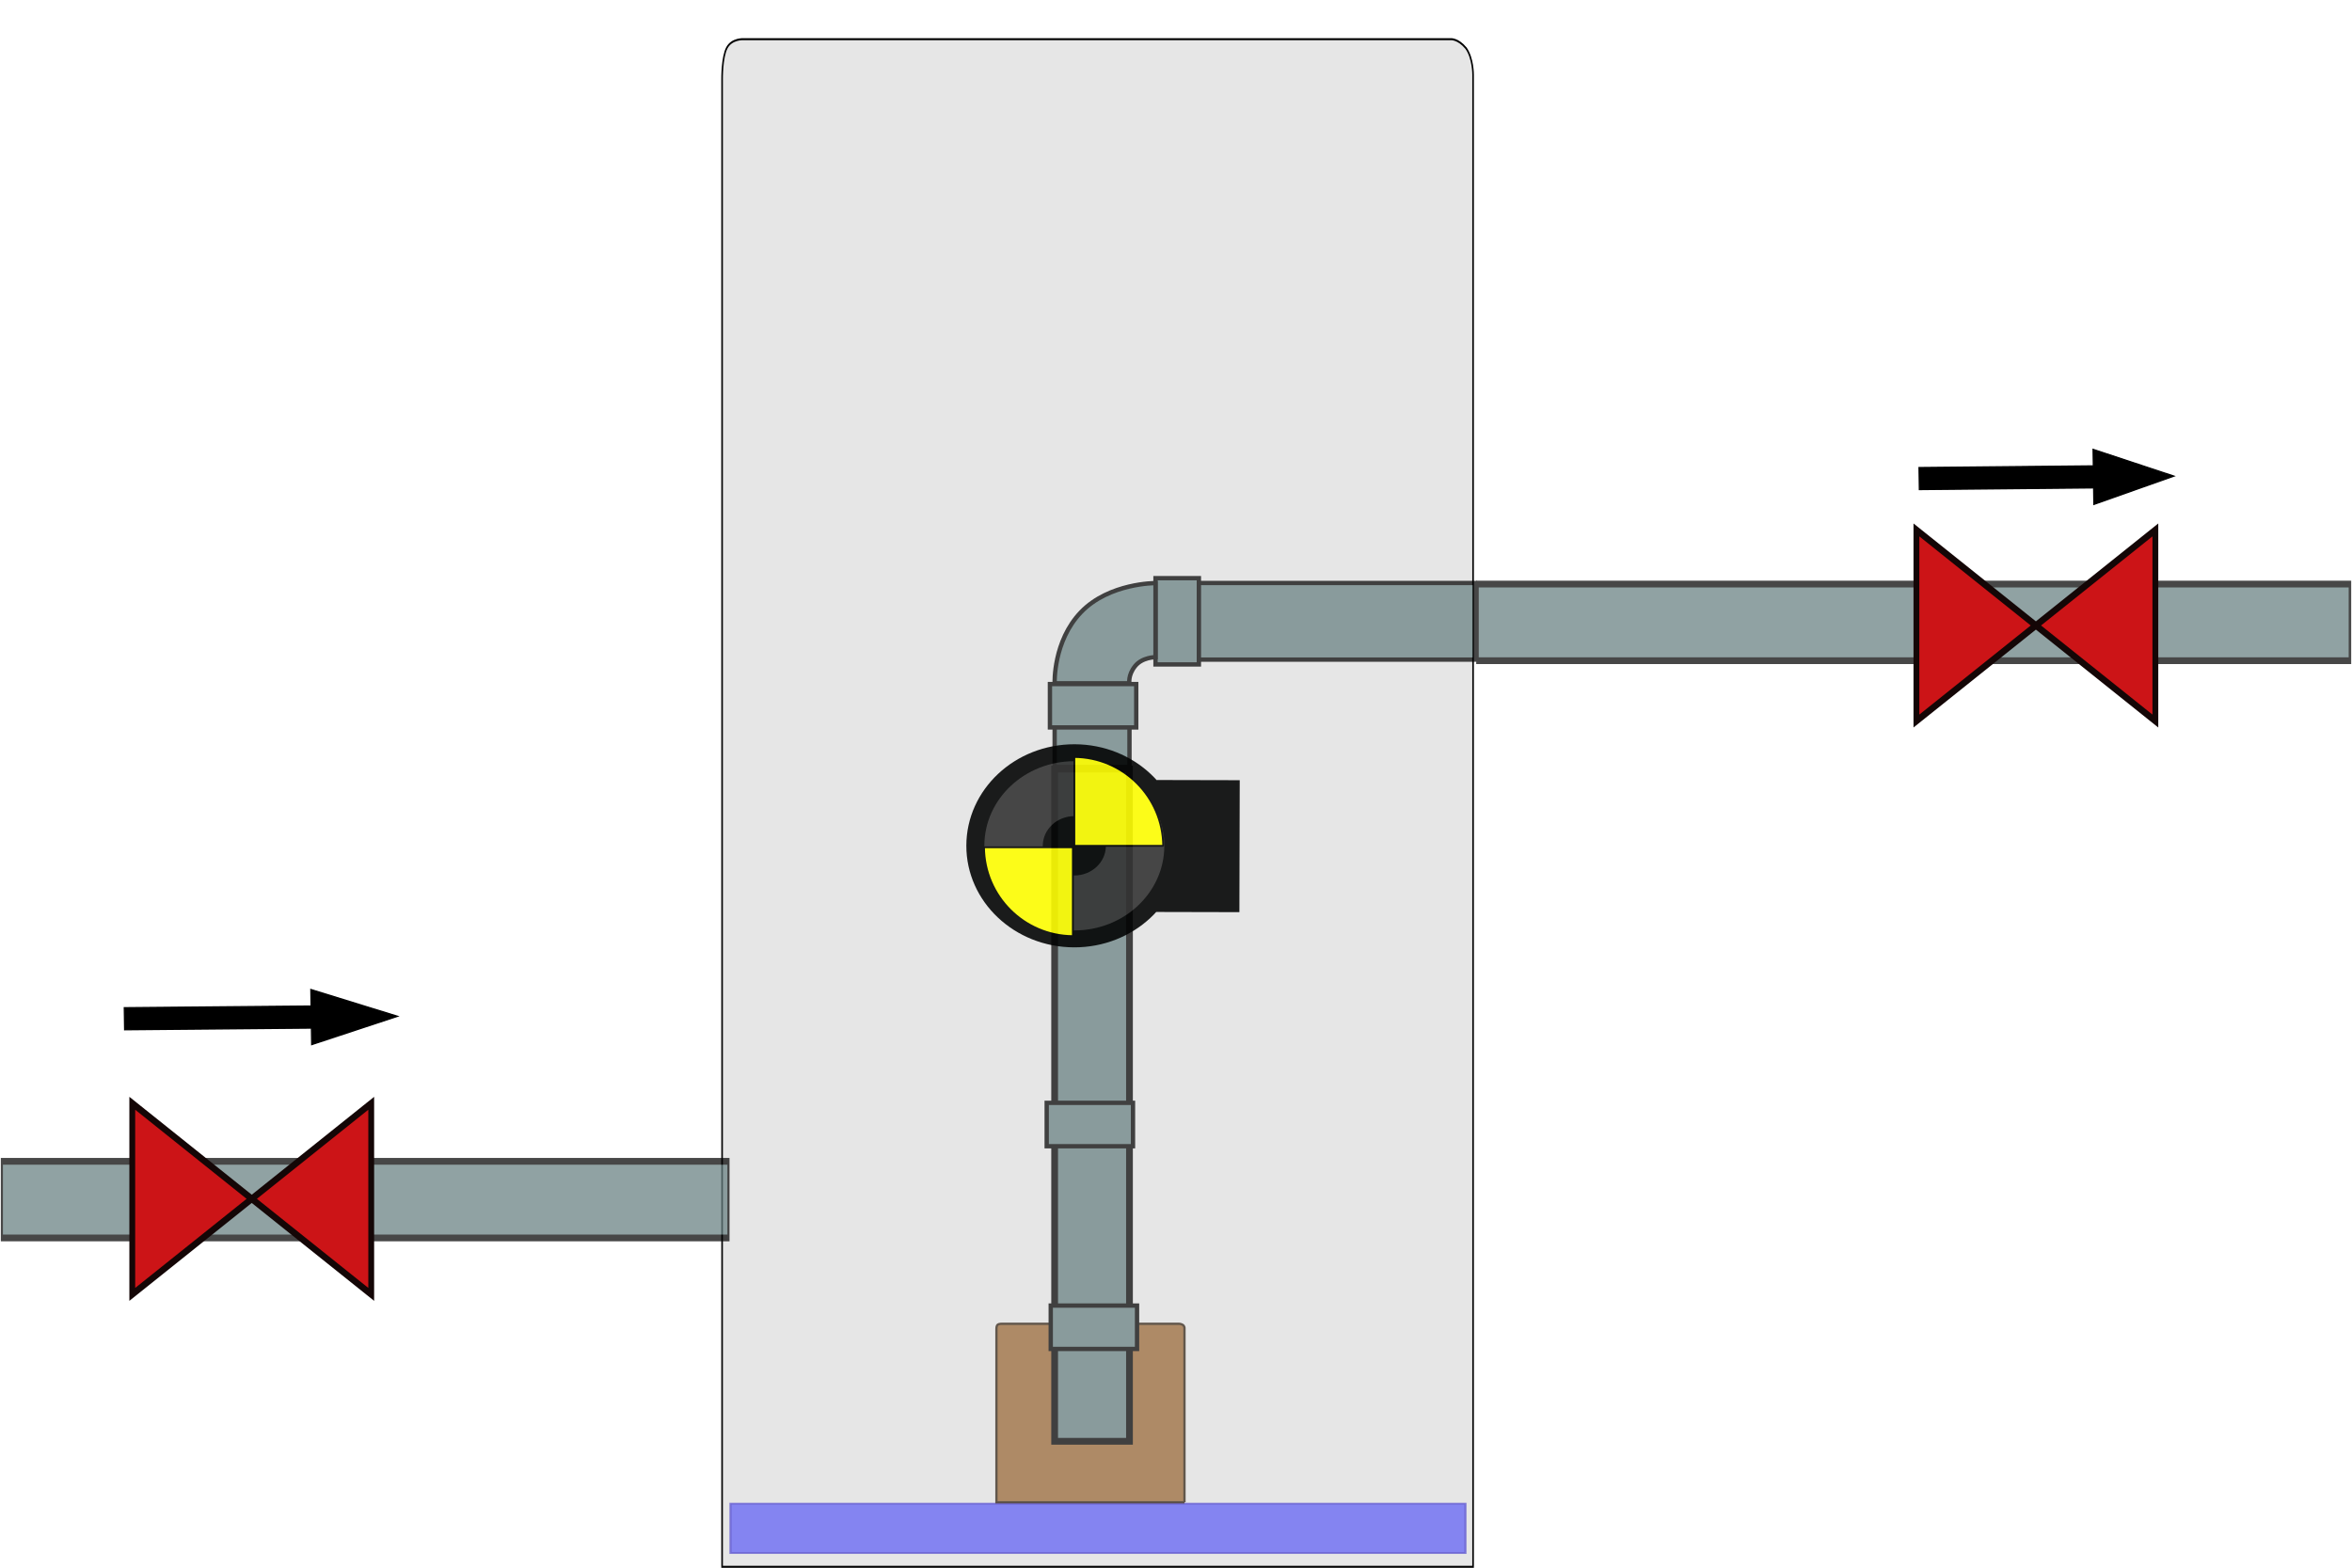
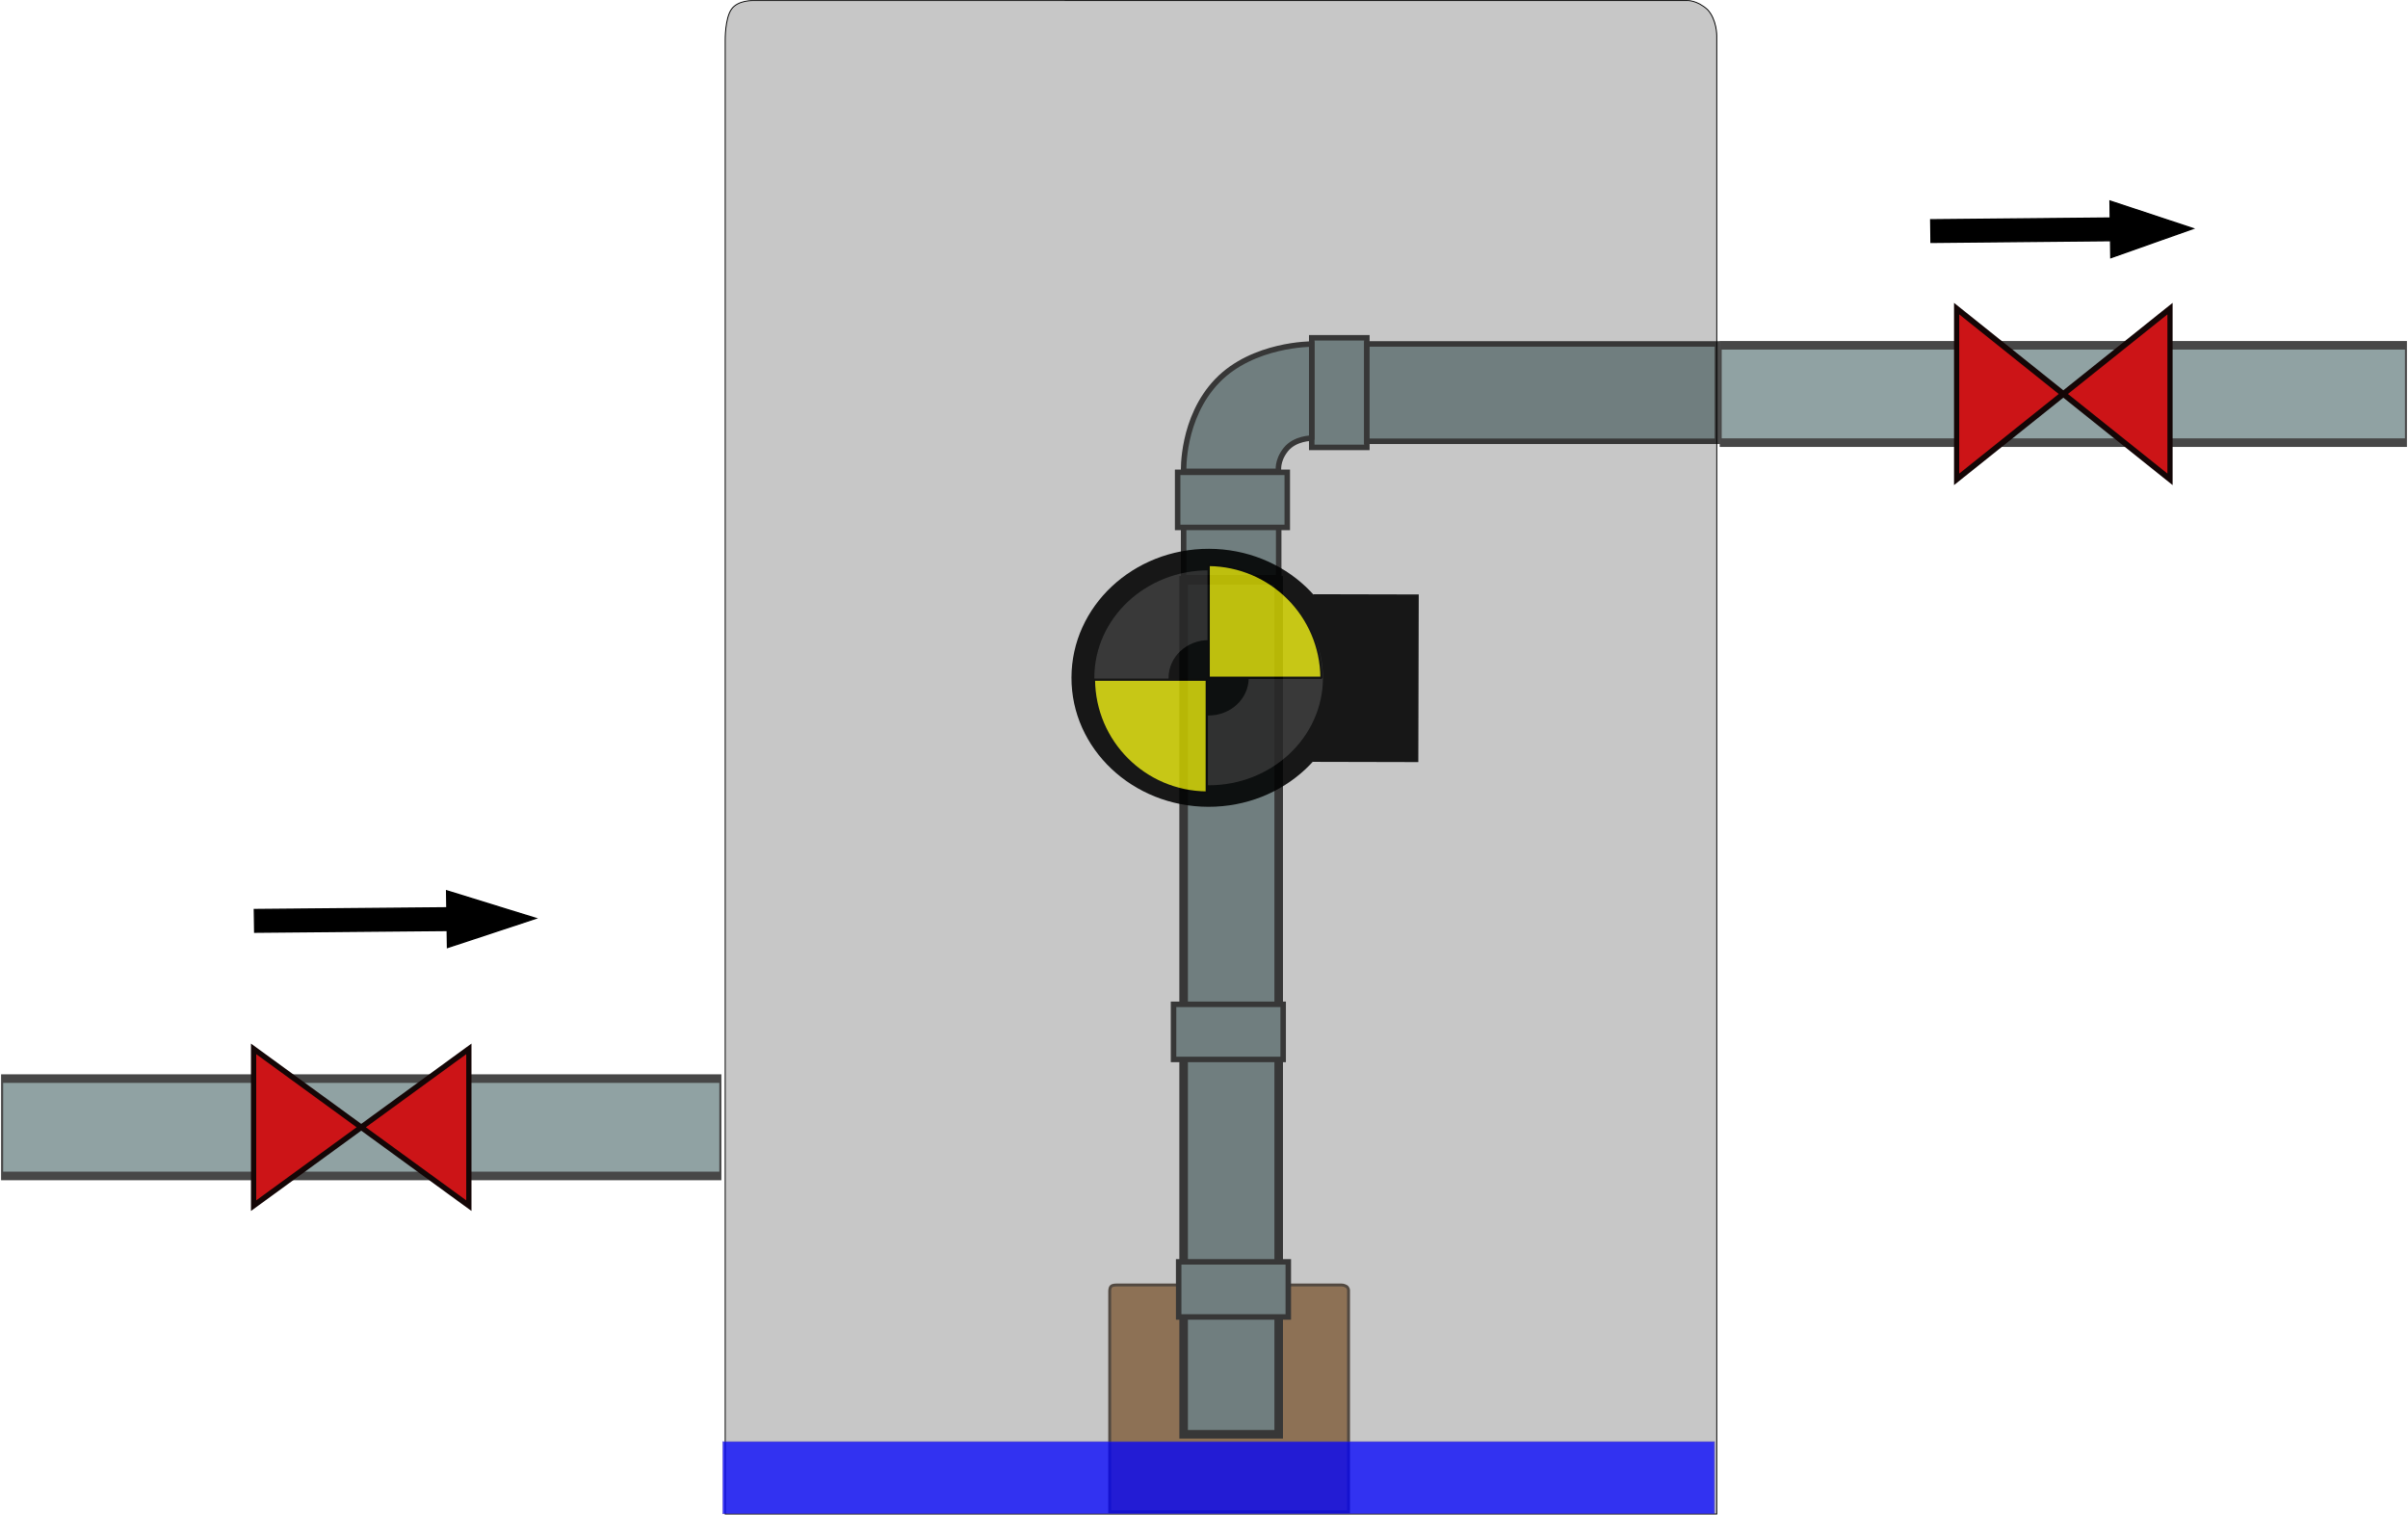
- <svg xmlns="http://www.w3.org/2000/svg" version="1.1" x="0px" y="0px" width="408.607" height="272.422" viewBox="0 0 408.607 272.422" enable-background="new 0 0 3408 1920" xml:space="preserve" id="svg3">
+ <svg xmlns="http://www.w3.org/2000/svg" version="1.1" x="0px" y="0px" width="259.681" height="163.353" viewBox="0 0 259.681 163.353" enable-background="new 0 0 3408 1920" xml:space="preserve" id="svg3">
  <defs id="defs3105">
    <marker orient="auto" refY="0" refX="0" id="Arrow1Lstart" style="overflow:visible">
      <path id="path3832" d="M 0,0 5,-5 -12.5,0 5,5 0,0 z" style="fill-rule:evenodd;stroke:#000000;stroke-width:1pt" transform="matrix(0.8,0,0,0.8,10,0)" />
    </marker>
    <marker orient="auto" refY="0" refX="0" id="Arrow2Lend" style="overflow:visible">
      <path id="path3853" style="fill-rule:evenodd;stroke-width:0.625;stroke-linejoin:round" d="M 8.719,4.034 -2.207,0.016 8.719,-4.002 c -1.745,2.372 -1.735,5.617 -6e-7,8.035 z" transform="matrix(-1.1,0,0,-1.1,-1.1,0)" />
    </marker>
    <marker orient="auto" refY="0" refX="0" id="Arrow2Lstart" style="overflow:visible">
      <path id="path3850" style="fill-rule:evenodd;stroke-width:0.625;stroke-linejoin:round" d="M 8.719,4.034 -2.207,0.016 8.719,-4.002 c -1.745,2.372 -1.735,5.617 -6e-7,8.035 z" transform="matrix(1.1,0,0,1.1,1.1,0)" />
    </marker>
  </defs>
-   <g id="stanica" transform="matrix(0.4724064,0,0,0.4724064,-835.8839,-647.0306)">
+   <g id="stanica" transform="matrix(0.4724064,0,0,0.4724064,-853.3599,-734.4484)">
    <g id="g3278">
      <g id="g3028" transform="matrix(0.5534891,0,0,0.5534891,797.8556,865.592)">
-         <g id="g3054" transform="matrix(1.735602,0,0,1.461645,139.3823,-1089.503)">
-           <g transform="translate(-1126.186,165.4086)" id="g3026">
-             <g transform="matrix(0.6102915,0,0,0.9120391,887.3613,359.6445)" id="nadrz" style="fill:#e6e6e6;stroke:#000000;stroke-width:1.001;stroke-miterlimit:3.5;stroke-opacity:1;stroke-dasharray:none">
-               <path style="fill:#e6e6e6;stroke:#000000;stroke-width:1.001;stroke-miterlimit:3.5;stroke-opacity:1;stroke-dasharray:none" id="path3051" d="M 2840.957,1705.814 H 2369.885 V 964.215 c 0,0 -0.152,-10.924 2.992,-15.629 3.144,-4.704 10.483,-4.306 10.483,-4.306 l 443.497,-0.008 c 0,0 4.566,-0.391 9.667,4.488 4.512,5.05 4.433,13.181 4.433,13.181 V 1705.814 z" stroke-miterlimit="10" />
-             </g>
-             <rect y="1886.726" x="2336.907" height="22.4" width="281.329" id="hladina" style="opacity:0.66;fill:#0000ff;fill-opacity:0.651;fill-rule:evenodd;stroke:#2c20c8;stroke-width:0.848px;stroke-linecap:butt;stroke-linejoin:miter;stroke-opacity:0.81" />
-           </g>
-         </g>
-         <g id="g3248">
+         <g id="g3248" transform="matrix(0.7884671,0,0,0.7884671,373.8242,363.3575)">
          <g id="g3225">
            <g style="opacity:0.72" id="g3180">
              <path style="fill:#996734;stroke:#2f2011;stroke-width:1.521;stroke-miterlimit:10" id="path3053" d="m 2542.329,1909.028 h -124.931 v -115.513 c 0,0 -0.04,-1.701 0.794,-2.434 0.833,-0.733 2.78,-0.67 2.78,-0.67 l 117.619,0 c 0,0 1.21,-0.06 2.563,0.699 1.197,0.787 1.176,2.053 1.176,2.053 v 115.866 z" stroke-miterlimit="10" />
              <rect x="2523.082" y="1294.907" stroke-miterlimit="10" width="28.829" height="57.339" id="rect3062" style="fill:#657e7f;stroke:#000000;stroke-width:2.875;stroke-miterlimit:10" />
              <rect x="2456.068" y="1393.596" stroke-miterlimit="10" width="49.724" height="26.817" id="rect3070" style="fill:#657e7f;stroke:#000000;stroke-width:2.875;stroke-miterlimit:10" />
-               <g transform="matrix(0.3101452,0,0,1,1211.791,0)" id="g3080">
+               <g transform="matrix(0.2413724,0,0,1,1414.032,0)" id="g3080">
                <rect style="fill:#657e7f;stroke:#000000;stroke-width:4.483;stroke-miterlimit:10" id="rect3074-1" height="50.923" width="1556.551" stroke-miterlimit="10" y="1682.442" x="1756.588" />
              </g>
              <rect x="2456.068" y="1421.777" stroke-miterlimit="10" width="49.724" height="446.73" id="rect3072" style="fill:#657e7f;stroke:#000000;stroke-width:4.483;stroke-miterlimit:10" />
              <rect x="2551.911" y="1298.116" stroke-miterlimit="10" width="183.39" height="50.923" id="rect3074" style="fill:#657e7f;stroke:#000000;stroke-width:2.875;stroke-miterlimit:10" />
              <path stroke-miterlimit="10" d="m 2523.082,1347.419 c 0,0 -8.747,-0.075 -13.554,5.936 -4.81,6.011 -3.795,11.412 -3.795,11.412 h -49.663 c 0,0 -1.095,-27.977 17.596,-47.361 18.694,-19.383 49.417,-19.22 49.417,-19.22 v 49.232 z" id="path3076" style="fill:#657e7f;stroke:#000000;stroke-width:2.875;stroke-miterlimit:10" />
              <rect x="2452.937" y="1365.278" stroke-miterlimit="10" width="57.339" height="28.829" id="rect3078" style="fill:#657e7f;stroke:#000000;stroke-width:2.875;stroke-miterlimit:10" />
              <rect x="2450.787" y="1643.588" stroke-miterlimit="10" width="57.339" height="28.829" id="rect3080" style="fill:#657e7f;stroke:#000000;stroke-width:2.875;stroke-miterlimit:10" />
              <rect x="2453.473" y="1778.307" stroke-miterlimit="10" width="57.339" height="28.829" id="rect3080-1" style="fill:#657e7f;stroke:#000000;stroke-width:2.875;stroke-miterlimit:10" />
-               <g id="g3080-7" transform="matrix(0.3724174,0,0,1,2082.82,-383.6072)">
+               <g id="g3080-7" transform="matrix(0.2302775,0,0,1,2332.501,-383.6072)">
                <rect style="fill:#657e7f;stroke:#000000;stroke-width:4.483;stroke-miterlimit:10" id="rect3074-1-4" height="50.923" width="1556.551" stroke-miterlimit="10" y="1682.442" x="1756.588" />
              </g>
            </g>
            <g style="opacity:0.89" id="g3217" transform="translate(-8.381831,-767.3813)">
              <g id="Layer_4" transform="matrix(0.7135764,0.00162704,-0.00173006,0.6710879,559.1808,1497.009)">
                <rect x="2767.53" y="1035.51" width="77.351" height="130.672" id="rect3083" style="fill:#010202" />
                <circle cx="2691.034" cy="1100.853" r="100.556" id="circle3085" d="m 2791.59,1100.853 c 0,55.536 -45.02,100.556 -100.556,100.556 -55.535,0 -100.556,-45.02 -100.556,-100.556 0,-55.535 45.02,-100.556 100.556,-100.556 55.536,0 100.556,45.02 100.556,100.556 z" style="fill:#010202" />
                <circle cx="2691.034" cy="1100.853" r="83.792" id="circle3087" d="m 2774.826,1100.853 c 0,46.277 -37.515,83.792 -83.792,83.792 -46.277,0 -83.792,-37.515 -83.792,-83.792 0,-46.277 37.515,-83.792 83.792,-83.792 46.277,0 83.792,37.515 83.792,83.792 z" style="fill:#333333" />
                <circle cx="2691.035" cy="1100.853" r="29.377" id="circle3089" d="m 2720.412,1100.853 c 0,16.224 -13.152,29.377 -29.377,29.377 -16.224,0 -29.377,-13.152 -29.377,-29.377 0,-16.224 13.152,-29.377 29.377,-29.377 16.224,0 29.377,13.153 29.377,29.377 z" style="fill:#010202" />
              </g>
              <path id="engineMotor" d="m 2477.535,2181.122 0,59.035 59.044,0 c -0.264,-32.492 -26.551,-58.774 -59.044,-59.035 z m -60.016,60.016 c 0.261,32.495 26.549,58.783 59.044,59.044 l 0,-59.044 -59.044,0 z" style="fill:#ffff00;fill-opacity:1;stroke:#000000;stroke-width:1.196;stroke-linecap:butt;stroke-linejoin:bevel;stroke-miterlimit:4;stroke-opacity:1;stroke-dasharray:none;stroke-dashoffset:0" />
            </g>
          </g>
-           <g id="Layer_6" transform="matrix(1.419926,0,0,1.664937,1762.903,1210.218)">
+           <g id="Layer_6" transform="matrix(1.007086,0,0,1.075183,1912.607,1386.846)">
            <path stroke-miterlimit="10" d="m 56.568,260.465 0,76.285 111.81,-76.285 0,76.285 z" id="ventil" style="fill:#cc1417;stroke:#140606;stroke-width:2.725;stroke-miterlimit:10;stroke-opacity:1" />
          </g>
-           <g id="Layer_6-7" transform="matrix(1.419926,0,0,1.664937,2948.323,829.1906)">
+           <g id="Layer_6-7" transform="matrix(0.998302,0,0,1.170561,2803.941,974.758)">
            <path stroke-miterlimit="10" d="m 56.568,260.465 0,76.285 111.81,-76.285 0,76.285 z" id="ventil2" style="fill:#cc1417;stroke:#140606;stroke-width:2.725;stroke-miterlimit:10;stroke-opacity:1" />
          </g>
        </g>
-         <path id="path3027-8" d="m 1962.277,1593.9 -124.12,1.113 -0.223,-14.642 124.12,-1.113 -0.168,-10.981 57.565,17.788 -57.007,18.816 z" style="fill:#000000;fill-opacity:1;stroke:#000000;stroke-width:0.836px;stroke-linecap:butt;stroke-linejoin:miter;stroke-opacity:1" />
-         <path id="path3027-8-4" d="m 3146.398,1234.924 -115.797,1.113 -0.208,-14.642 115.797,-1.113 -0.156,-10.981 53.705,17.788 -53.184,18.816 z" style="fill:#000000;fill-opacity:1;stroke:#000000;stroke-width:0.808px;stroke-linecap:butt;stroke-linejoin:miter;stroke-opacity:1" />
+         <g id="g3054" transform="matrix(1.453609,0,0,1.322694,1390.292,-972.2799)" style="fill:#000000;fill-opacity:0.22;stroke-width:0.27;stroke-miterlimit:4;stroke-dasharray:none">
+           <g transform="translate(-1126.186,165.4086)" id="g3026" style="fill:#000000;fill-opacity:0.22;stroke-width:0.27;stroke-miterlimit:4;stroke-dasharray:none">
+             <g transform="matrix(0.5972323,0,0,0.6197434,213.6901,925.9199)" id="nadrz" style="fill:#000000;fill-opacity:0.22;stroke:#000000;stroke-width:0.444;stroke-miterlimit:4;stroke-opacity:1;stroke-dasharray:none">
+               <path style="fill:#000000;fill-opacity:0.22;stroke:#000000;stroke-width:0.444;stroke-miterlimit:4;stroke-opacity:1;stroke-dasharray:none" id="path3051" d="M 2840.957,1705.814 H 2369.885 V 964.215 c 0,0 -0.152,-10.924 2.992,-15.629 3.144,-4.704 10.483,-4.306 10.483,-4.306 l 443.497,-0.008 c 0,0 4.566,-0.391 9.667,4.488 4.512,5.05 4.433,13.181 4.433,13.181 V 1705.814 z" stroke-miterlimit="10" />
+             </g>
+             <rect y="1960.551" x="1628.401" height="22.4" width="281.329" id="hladina" style="opacity:0.748;fill:#0000ff;fill-opacity:1;fill-rule:evenodd;stroke:#2c20c8;stroke-width:0.27;stroke-linecap:butt;stroke-linejoin:miter;stroke-miterlimit:4;stroke-opacity:0.81;stroke-dasharray:none" />
+           </g>
+         </g>
+         <path id="path3027-8" d="m 2006.621,1628.821 -79.404,0.712 -0.143,-9.367 79.404,-0.712 -0.107,-7.025 36.827,11.38 -36.469,12.037 z" style="fill:#000000;fill-opacity:1;stroke:#000000;stroke-width:0.535px;stroke-linecap:butt;stroke-linejoin:miter;stroke-opacity:1" />
+         <path id="path3027-8-4" d="m 2692.641,1344.301 -74.048,0.712 -0.133,-9.363 74.048,-0.712 -0.1,-7.022 34.343,11.375 -34.009,12.032 z" style="fill:#000000;fill-opacity:1;stroke:#000000;stroke-width:0.516px;stroke-linecap:butt;stroke-linejoin:miter;stroke-opacity:1" />
      </g>
    </g>
  </g>
</svg>
